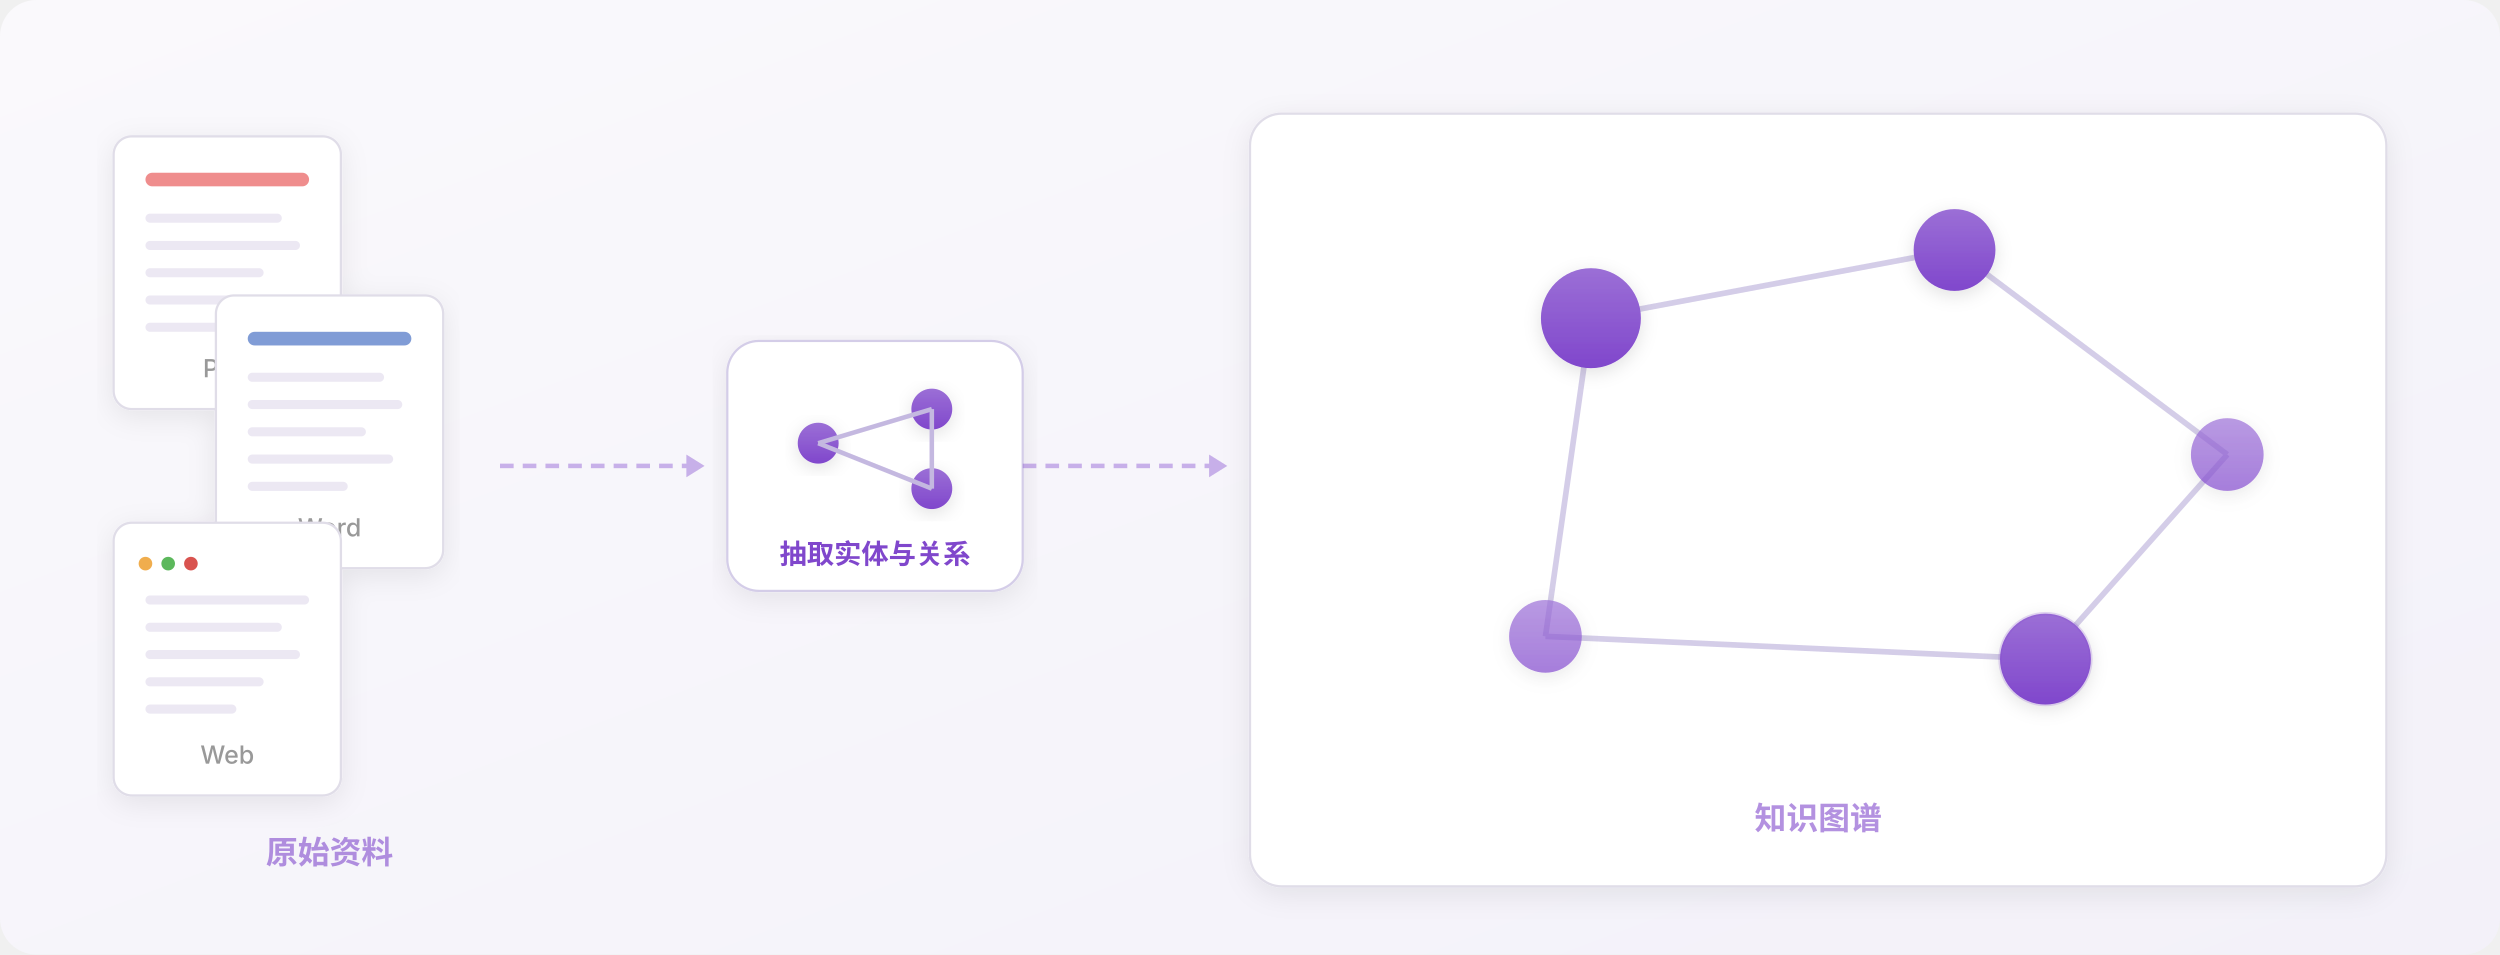
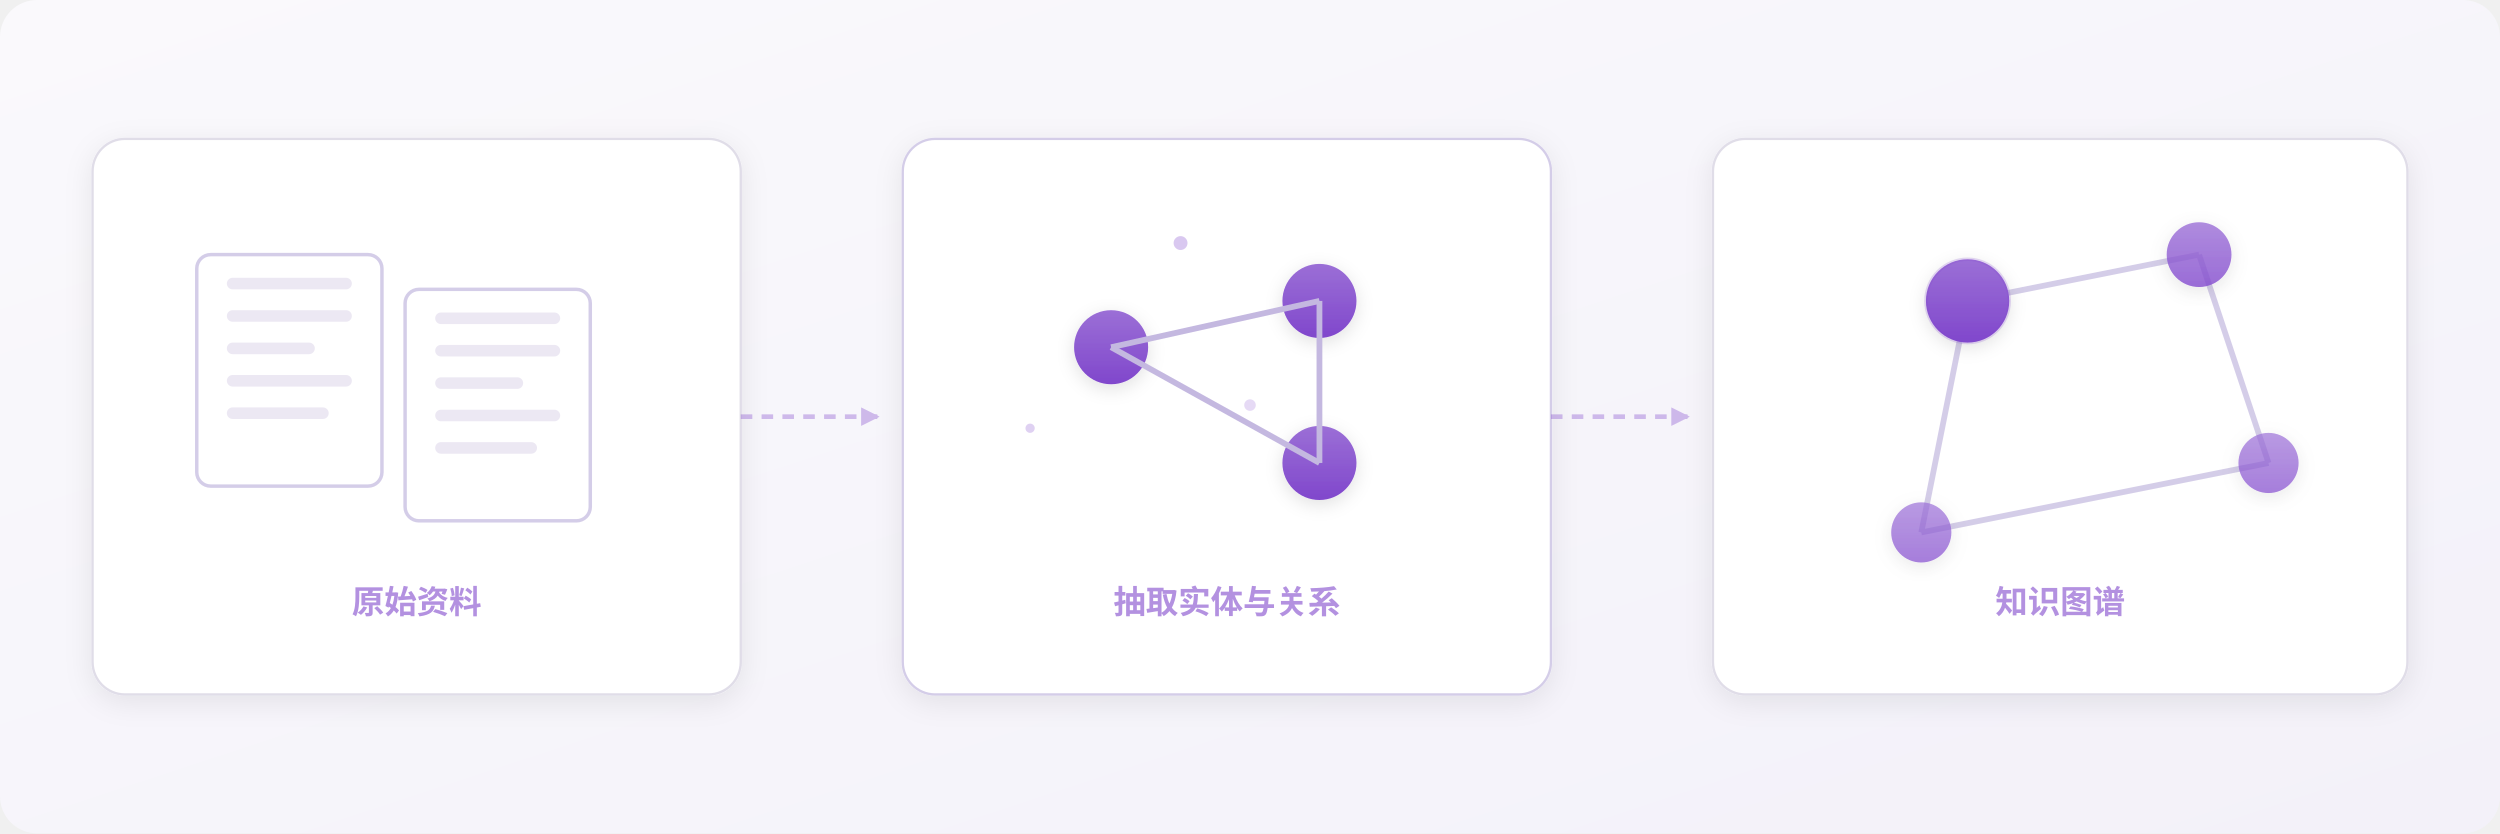
- <svg xmlns="http://www.w3.org/2000/svg" viewBox="0 0 1100 420" fill="none" font-family="ui-sans-serif, system-ui, -apple-system, sans-serif">
+ <svg xmlns="http://www.w3.org/2000/svg" viewBox="0 0 1080 360" fill="none" font-family="ui-sans-serif, system-ui, -apple-system, sans-serif">
  <defs>
    <linearGradient id="bg" x1="0" y1="0" x2="1" y2="1">
      <stop offset="0" stop-color="#faf9fc" />
      <stop offset="1" stop-color="#f3f1f9" />
    </linearGradient>
    <linearGradient id="nodeG" x1="0" y1="0" x2="0" y2="1">
      <stop offset="0" stop-color="#9b6fd6" />
      <stop offset="1" stop-color="#8047CC" />
    </linearGradient>
    <filter id="cardShadow" x="-5%" y="-5%" width="110%" height="120%">
      <feDropShadow dx="0" dy="3" stdDeviation="6" flood-opacity="0.08" />
    </filter>
    <filter id="nodeShadow" x="-30%" y="-30%" width="160%" height="160%">
      <feDropShadow dx="0" dy="2" stdDeviation="4" flood-opacity="0.12" />
    </filter>
  </defs>
-   <rect width="1100" height="420" rx="16" fill="url(#bg)" />
+   <rect width="1080" height="360" rx="16" fill="url(#bg)" />
  <g filter="url(#cardShadow)">
-     <rect x="50" y="60" width="100" height="120" rx="8" fill="#fff" stroke="#e0dde8" />
-     <rect x="64" y="76" width="72" height="6" rx="3" fill="#e85d5d" opacity="0.7" />
-     <rect x="64" y="94" width="60" height="4" rx="2" fill="#ece8f3" />
-     <rect x="64" y="106" width="68" height="4" rx="2" fill="#ece8f3" />
-     <rect x="64" y="118" width="52" height="4" rx="2" fill="#ece8f3" />
-     <rect x="64" y="130" width="64" height="4" rx="2" fill="#ece8f3" />
-     <rect x="64" y="142" width="44" height="4" rx="2" fill="#ece8f3" />
-     <text x="100" y="166" text-anchor="middle" font-size="11" fill="#999" font-weight="500">PDF</text>
-     <rect x="95" y="130" width="100" height="120" rx="8" fill="#fff" stroke="#e0dde8" />
-     <rect x="109" y="146" width="72" height="6" rx="3" fill="#4a72c4" opacity="0.7" />
-     <rect x="109" y="164" width="60" height="4" rx="2" fill="#ece8f3" />
-     <rect x="109" y="176" width="68" height="4" rx="2" fill="#ece8f3" />
-     <rect x="109" y="188" width="52" height="4" rx="2" fill="#ece8f3" />
-     <rect x="109" y="200" width="64" height="4" rx="2" fill="#ece8f3" />
-     <rect x="109" y="212" width="44" height="4" rx="2" fill="#ece8f3" />
-     <text x="145" y="236" text-anchor="middle" font-size="11" fill="#999" font-weight="500">Word</text>
-     <rect x="50" y="230" width="100" height="120" rx="8" fill="#fff" stroke="#e0dde8" />
-     <circle cx="64" cy="248" r="3" fill="#f0ad4e" />
-     <circle cx="74" cy="248" r="3" fill="#5cb85c" />
-     <circle cx="84" cy="248" r="3" fill="#d9534f" />
-     <rect x="64" y="262" width="72" height="4" rx="2" fill="#ece8f3" />
-     <rect x="64" y="274" width="60" height="4" rx="2" fill="#ece8f3" />
-     <rect x="64" y="286" width="68" height="4" rx="2" fill="#ece8f3" />
-     <rect x="64" y="298" width="52" height="4" rx="2" fill="#ece8f3" />
-     <rect x="64" y="310" width="40" height="4" rx="2" fill="#ece8f3" />
-     <text x="100" y="336" text-anchor="middle" font-size="11" fill="#999" font-weight="500">Web</text>
+     <rect x="40" y="60" width="280" height="240" rx="14" fill="#fff" stroke="#e0dde8" />
+     <rect x="85" y="110" width="80" height="100" rx="6" fill="#fff" stroke="#d4cde8" stroke-width="1.5" />
+     <rect x="98" y="120" width="54" height="5" rx="2.5" fill="#ece8f3" />
+     <rect x="98" y="134" width="54" height="5" rx="2.5" fill="#ece8f3" />
+     <rect x="98" y="148" width="38" height="5" rx="2.5" fill="#ece8f3" />
+     <rect x="98" y="162" width="54" height="5" rx="2.5" fill="#ece8f3" />
+     <rect x="98" y="176" width="44" height="5" rx="2.5" fill="#ece8f3" />
+     <rect x="175" y="125" width="80" height="100" rx="6" fill="#fff" stroke="#d4cde8" stroke-width="1.5" />
+     <rect x="188" y="135" width="54" height="5" rx="2.5" fill="#ece8f3" />
+     <rect x="188" y="149" width="54" height="5" rx="2.5" fill="#ece8f3" />
+     <rect x="188" y="163" width="38" height="5" rx="2.5" fill="#ece8f3" />
+     <rect x="188" y="177" width="54" height="5" rx="2.5" fill="#ece8f3" />
+     <rect x="188" y="191" width="44" height="5" rx="2.5" fill="#ece8f3" />
+     <text x="180" y="265" text-anchor="middle" font-size="14" font-weight="600" fill="#8047CC" opacity="0.6">原始资料</text>
  </g>
-   <text x="145" y="380" text-anchor="middle" font-size="14" font-weight="600" fill="#8047CC" opacity="0.6">原始资料</text>
-   <g opacity="0.4">
-     <line x1="220" y1="205" x2="310" y2="205" stroke="#8047CC" stroke-width="2" stroke-dasharray="6 4" />
-     <polygon points="310,205 302,200 302,210" fill="#8047CC" />
+   <g opacity="0.35">
+     <line x1="320" y1="180" x2="380" y2="180" stroke="#8047CC" stroke-width="2" stroke-dasharray="5 4" />
+     <polygon points="380,180 372,176 372,184" fill="#8047CC" />
  </g>
  <g filter="url(#cardShadow)">
-     <rect x="320" y="150" width="130" height="110" rx="14" fill="#fff" stroke="#d4cde8" />
-     <circle cx="360" cy="195" r="9" fill="url(#nodeG)" filter="url(#nodeShadow)" />
-     <circle cx="410" cy="180" r="9" fill="url(#nodeG)" filter="url(#nodeShadow)" />
-     <circle cx="410" cy="215" r="9" fill="url(#nodeG)" filter="url(#nodeShadow)" />
-     <line x1="360" y1="195" x2="410" y2="180" stroke="#c4b8e0" stroke-width="2" />
-     <line x1="360" y1="195" x2="410" y2="215" stroke="#c4b8e0" stroke-width="2" />
-     <line x1="410" y1="180" x2="410" y2="215" stroke="#c4b8e0" stroke-width="2" />
-     <text x="385" y="248" text-anchor="middle" font-size="12" fill="#8047CC" font-weight="600">抽取实体与关系</text>
+     <rect x="390" y="60" width="280" height="240" rx="14" fill="#fff" stroke="#d4cde8" />
+     <circle cx="480" cy="150" r="16" fill="url(#nodeG)" filter="url(#nodeShadow)" />
+     <circle cx="570" cy="130" r="16" fill="url(#nodeG)" filter="url(#nodeShadow)" />
+     <circle cx="570" cy="200" r="16" fill="url(#nodeG)" filter="url(#nodeShadow)" />
+     <line x1="480" y1="150" x2="570" y2="130" stroke="#c4b8e0" stroke-width="2.5" />
+     <line x1="480" y1="150" x2="570" y2="200" stroke="#c4b8e0" stroke-width="2.5" />
+     <line x1="570" y1="130" x2="570" y2="200" stroke="#c4b8e0" stroke-width="2.5" />
+     <circle cx="510" cy="105" r="3" fill="#8047CC" opacity="0.3" />
+     <circle cx="540" cy="175" r="2.5" fill="#8047CC" opacity="0.2" />
+     <circle cx="445" cy="185" r="2" fill="#8047CC" opacity="0.25" />
+     <text x="530" y="265" text-anchor="middle" font-size="14" font-weight="600" fill="#8047CC" opacity="0.6">抽取实体与关系</text>
  </g>
-   <g opacity="0.4">
-     <line x1="450" y1="205" x2="540" y2="205" stroke="#8047CC" stroke-width="2" stroke-dasharray="6 4" />
-     <polygon points="540,205 532,200 532,210" fill="#8047CC" />
+   <g opacity="0.35">
+     <line x1="670" y1="180" x2="730" y2="180" stroke="#8047CC" stroke-width="2" stroke-dasharray="5 4" />
+     <polygon points="730,180 722,176 722,184" fill="#8047CC" />
  </g>
  <g filter="url(#cardShadow)">
-     <rect x="550" y="50" width="500" height="340" rx="14" fill="#fff" stroke="#e0dde8" />
-     <line x1="700" y1="140" x2="860" y2="110" stroke="#d4cde8" stroke-width="2.5" />
-     <line x1="700" y1="140" x2="680" y2="280" stroke="#d4cde8" stroke-width="2.5" />
-     <line x1="860" y1="110" x2="980" y2="200" stroke="#d4cde8" stroke-width="2.5" />
-     <line x1="680" y1="280" x2="900" y2="290" stroke="#d4cde8" stroke-width="2.5" />
-     <line x1="980" y1="200" x2="900" y2="290" stroke="#d4cde8" stroke-width="2.5" />
-     <circle cx="700" cy="140" r="22" fill="url(#nodeG)" filter="url(#nodeShadow)" />
-     <circle cx="860" cy="110" r="18" fill="url(#nodeG)" filter="url(#nodeShadow)" />
-     <circle cx="980" cy="200" r="16" fill="url(#nodeG)" filter="url(#nodeShadow)" opacity="0.7" />
-     <circle cx="680" cy="280" r="16" fill="url(#nodeG)" filter="url(#nodeShadow)" opacity="0.7" />
-     <circle cx="900" cy="290" r="20" fill="url(#nodeG)" filter="url(#nodeShadow)" />
-     <circle cx="900" cy="290" r="20" fill="none" stroke="#8047CC" stroke-width="1.5" opacity="0.2">
-       <animate attributeName="r" values="20;32;20" dur="3s" repeatCount="indefinite" />
+     <rect x="740" y="60" width="300" height="240" rx="14" fill="#fff" stroke="#e0dde8" />
+     <line x1="850" y1="130" x2="950" y2="110" stroke="#d4cde8" stroke-width="2.5" />
+     <line x1="850" y1="130" x2="830" y2="230" stroke="#d4cde8" stroke-width="2.5" />
+     <line x1="950" y1="110" x2="980" y2="200" stroke="#d4cde8" stroke-width="2.5" />
+     <line x1="830" y1="230" x2="980" y2="200" stroke="#d4cde8" stroke-width="2.5" />
+     <circle cx="850" cy="130" r="18" fill="url(#nodeG)" filter="url(#nodeShadow)" />
+     <circle cx="950" cy="110" r="14" fill="url(#nodeG)" filter="url(#nodeShadow)" opacity="0.8" />
+     <circle cx="980" cy="200" r="13" fill="url(#nodeG)" filter="url(#nodeShadow)" opacity="0.7" />
+     <circle cx="830" cy="230" r="13" fill="url(#nodeG)" filter="url(#nodeShadow)" opacity="0.7" />
+     <circle cx="850" cy="130" r="18" fill="none" stroke="#8047CC" stroke-width="1.5" opacity="0.2">
+       <animate attributeName="r" values="18;28;18" dur="3s" repeatCount="indefinite" />
      <animate attributeName="opacity" values="0.2;0;0.2" dur="3s" repeatCount="indefinite" />
    </circle>
+     <text x="890" y="265" text-anchor="middle" font-size="14" font-weight="600" fill="#8047CC" opacity="0.6">知识图谱</text>
  </g>
-   <text x="800" y="365" text-anchor="middle" font-size="14" font-weight="600" fill="#8047CC" opacity="0.6">知识图谱</text>
</svg>
